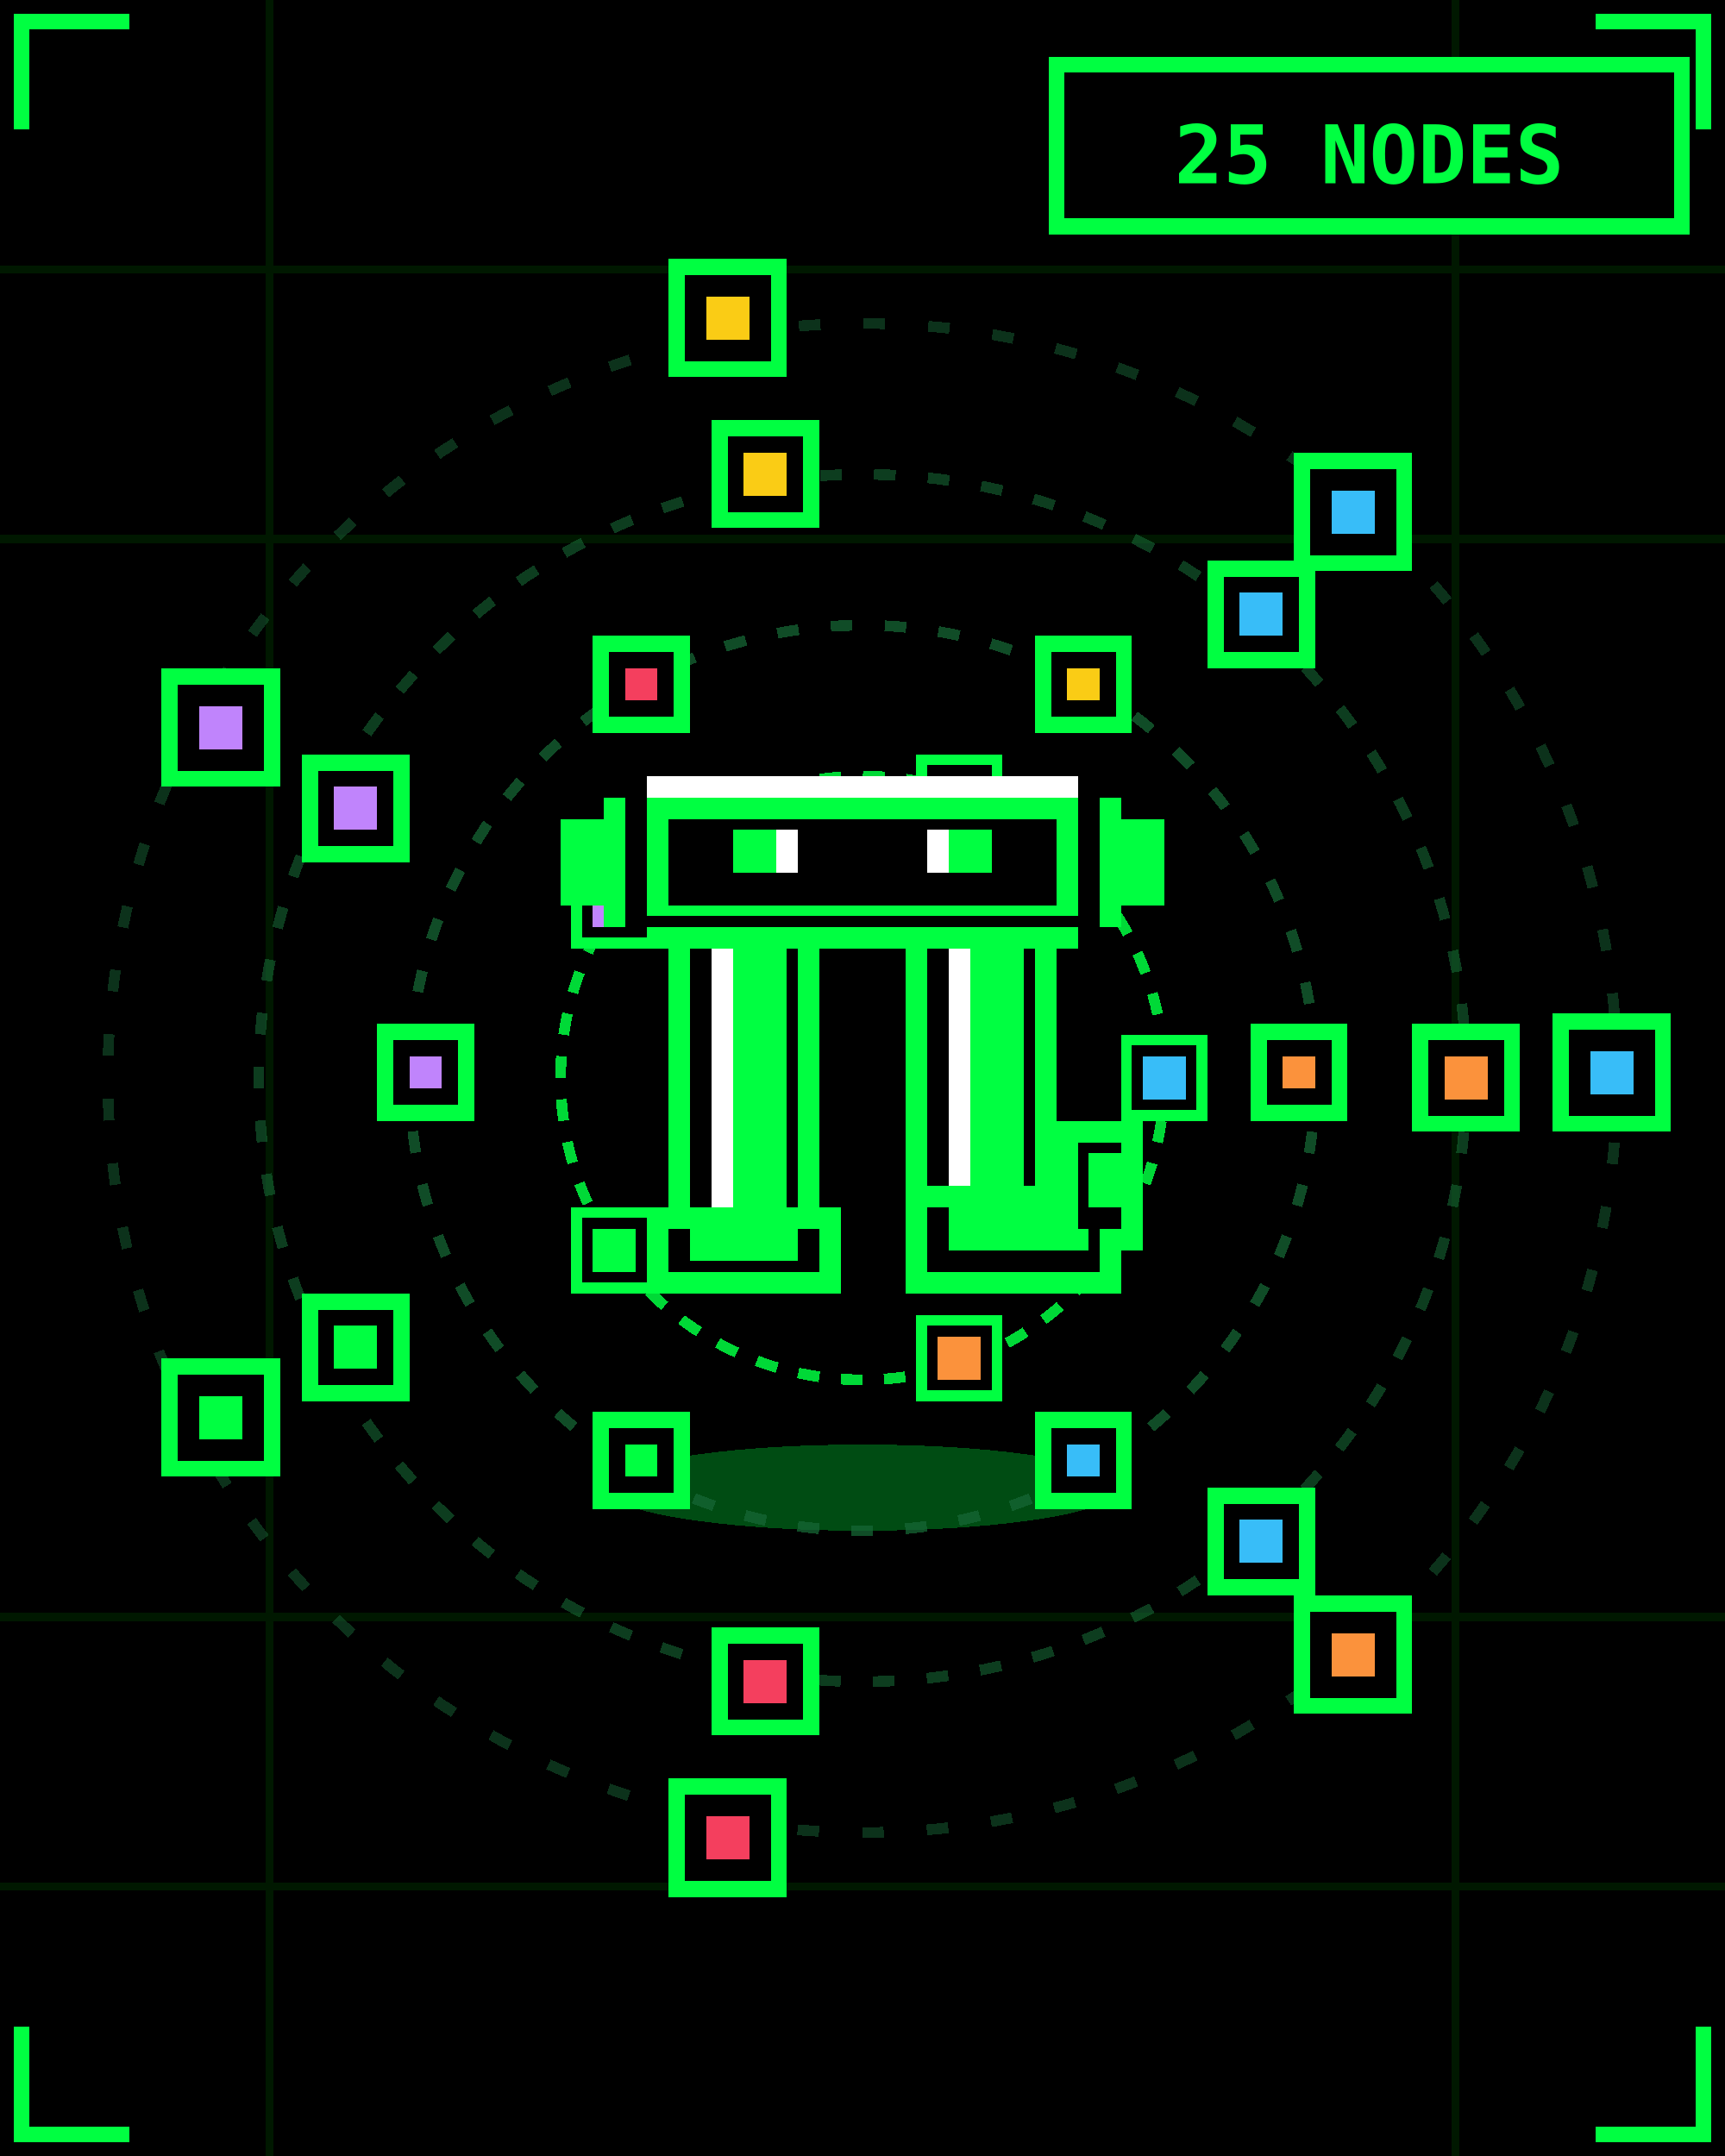
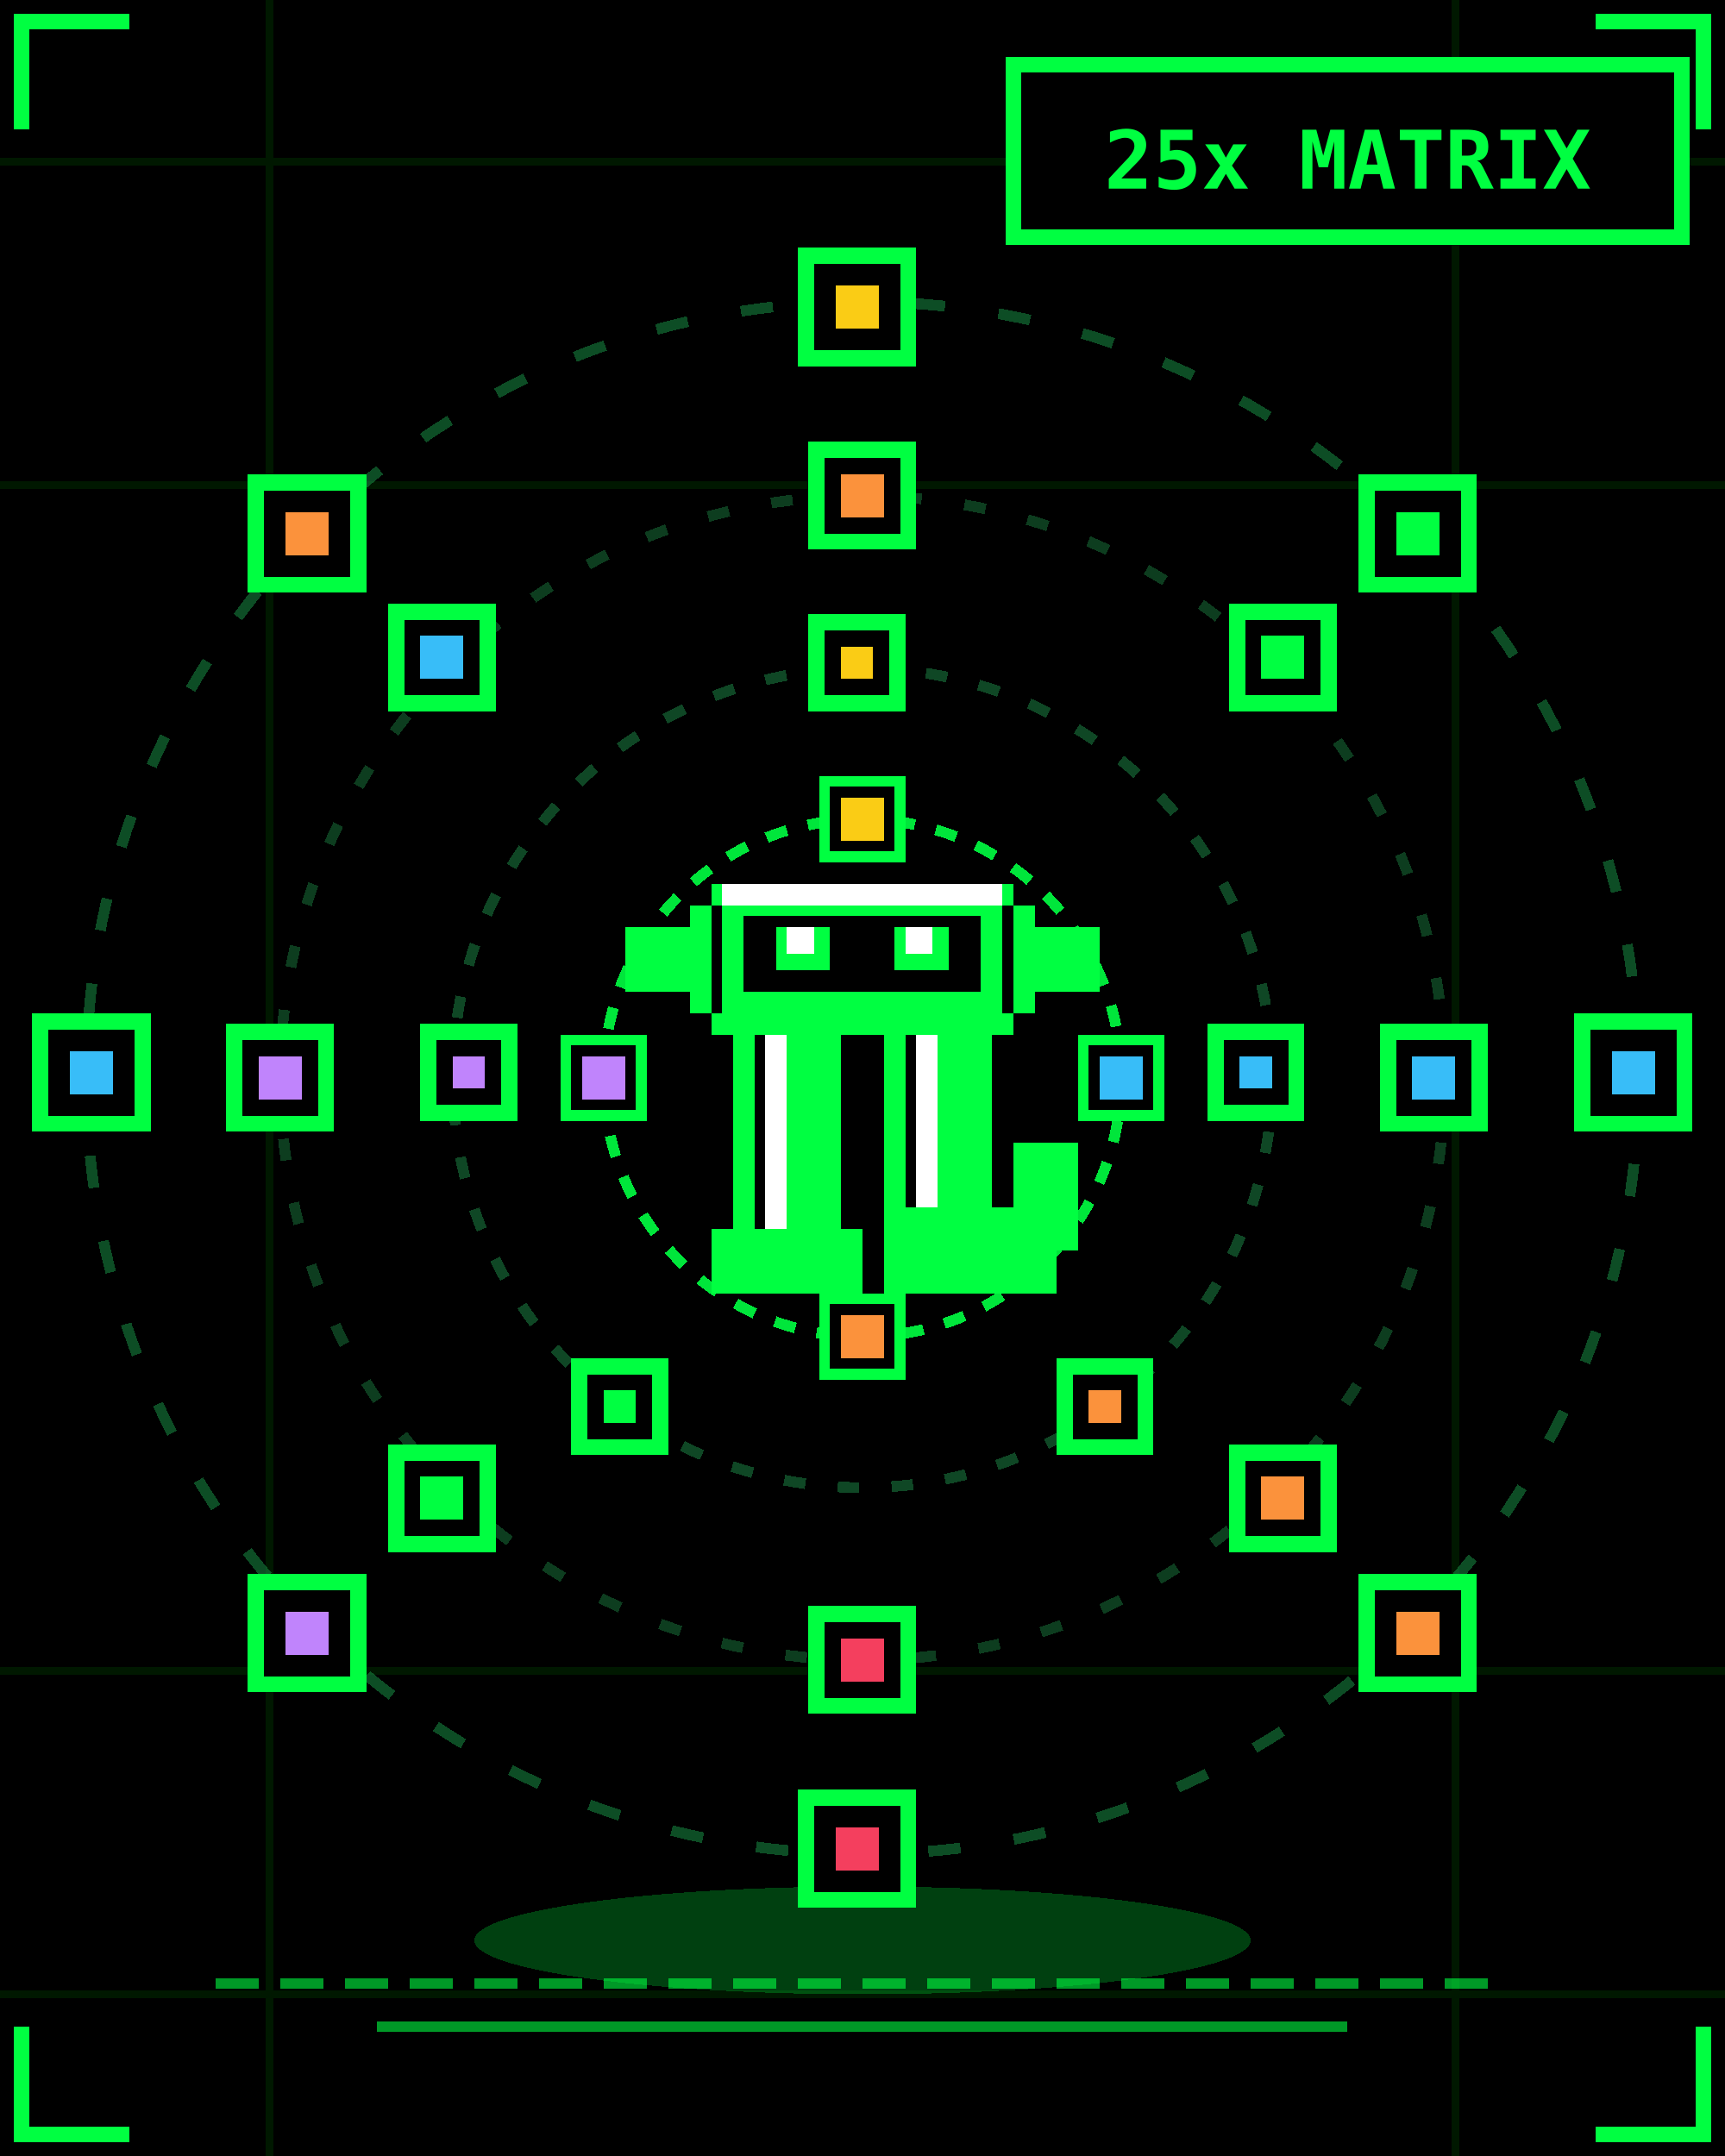
<svg xmlns="http://www.w3.org/2000/svg" viewBox="0 0 160 200" width="100%" height="100%" preserveAspectRatio="none" shape-rendering="crispEdges">
  <style>
-     @keyframes ringCW { 0% { transform: rotate(0deg); } 100% { transform: rotate(360deg); } }
-     @keyframes ringCCW { 0% { transform: rotate(360deg); } 100% { transform: rotate(0deg); } }
-     @keyframes levitate { 0%, 100% { transform: translateY(0px); } 50% { transform: translateY(-3px); } }
-     .r1 { animation: ringCW 8s steps(8) infinite; transform-origin: 80px 100px; }
-     .r2 { animation: ringCCW 12s steps(10) infinite; transform-origin: 80px 100px; }
-     .r3 { animation: ringCW 16s steps(12) infinite; transform-origin: 80px 100px; }
-     .r4 { animation: ringCCW 22s steps(14) infinite; transform-origin: 80px 100px; }
-     .pip-mascot { animation: levitate 1.6s steps(2) infinite; transform-origin: 80px 100px; }
+     @keyframes vortexRing1 { 0% { transform: rotate(0deg); } 100% { transform: rotate(360deg); } }
+     @keyframes vortexRing2 { 0% { transform: rotate(360deg); } 100% { transform: rotate(0deg); } }
+     @keyframes vortexRing3 { 0% { transform: rotate(0deg); } 100% { transform: rotate(360deg); } }
+     @keyframes vortexRing4 { 0% { transform: rotate(360deg); } 100% { transform: rotate(0deg); } }
+     @keyframes levitateCenter { 0%, 100% { transform: translateY(0px); } 50% { transform: translateY(-4px); } }
+     .ring-1 { animation: vortexRing1 8s steps(8) infinite; transform-origin: 80px 100px; }
+     .ring-2 { animation: vortexRing2 12s steps(10) infinite; transform-origin: 80px 100px; }
+     .ring-3 { animation: vortexRing3 16s steps(12) infinite; transform-origin: 80px 100px; }
+     .ring-4 { animation: vortexRing4 22s steps(14) infinite; transform-origin: 80px 100px; }
+     .pip-commander { animation: levitateCenter 1.8s steps(2) infinite; transform-origin: 80px 100px; }
  </style>
  <rect width="160" height="200" fill="#000000" />
  <g stroke="#003b00" stroke-width="0.75" opacity="0.4">
-     <line x1="0" y1="25" x2="160" y2="25" />
-     <line x1="0" y1="50" x2="160" y2="50" />
-     <line x1="0" y1="150" x2="160" y2="150" />
-     <line x1="0" y1="175" x2="160" y2="175" />
+     <line x1="0" y1="15" x2="160" y2="15" />
+     <line x1="0" y1="45" x2="160" y2="45" />
+     <line x1="0" y1="155" x2="160" y2="155" />
+     <line x1="0" y1="185" x2="160" y2="185" />
    <line x1="25" y1="0" x2="25" y2="200" />
    <line x1="135" y1="0" x2="135" y2="200" />
  </g>
  <g stroke="#00ff41" stroke-width="1.5" fill="none">
    <path d="M2,12 L2,2 L12,2" />
    <path d="M158,12 L158,2 L148,2" />
    <path d="M2,188 L2,198 L12,198" />
    <path d="M158,188 L158,198 L148,198" />
  </g>
-   <ellipse cx="80" cy="138" rx="24" ry="4" fill="#00ff41" opacity="0.3" />
-   <g class="r4">
-     <circle cx="80" cy="100" r="70" fill="none" stroke="#14532d" stroke-width="1" stroke-dasharray="2,4" opacity="0.6" />
-     <g transform="translate(144, 94)">
+   <g transform="translate(94, 6)">
+     <rect width="62" height="16" fill="#000000" stroke="#00ff41" stroke-width="1.5" />
+     <text x="31" y="11.5" font-family="'Fira Code', monospace" font-size="7.5" font-weight="900" fill="#00ff41" text-anchor="middle">25x MATRIX</text>
+   </g>
+   <g opacity="0.6" stroke="#00ff41" stroke-width="1">
+     <line x1="20" y1="184" x2="140" y2="184" stroke-dasharray="4,2" />
+     <line x1="35" y1="188" x2="125" y2="188" />
+   </g>
+   <ellipse cx="80" cy="180" rx="36" ry="5" fill="#00ff41" opacity="0.25" />
+   <g class="ring-4">
+     <circle cx="80" cy="100" r="72" fill="none" stroke="#15803d" stroke-width="1" stroke-dasharray="3,5" opacity="0.6" />
+     <g transform="translate(146, 94)">
      <rect width="11" height="11" fill="#00ff41" />
      <rect x="1.5" y="1.5" width="8" height="8" fill="#000" />
      <rect x="3.5" y="3.5" width="4" height="4" fill="#38bdf8" />
    </g>
-     <g transform="translate(120, 148)">
+     <g transform="translate(126, 146)">
      <rect width="11" height="11" fill="#00ff41" />
      <rect x="1.5" y="1.5" width="8" height="8" fill="#000" />
      <rect x="3.5" y="3.5" width="4" height="4" fill="#fb923c" />
    </g>
-     <g transform="translate(62, 165)">
+     <g transform="translate(74, 166)">
      <rect width="11" height="11" fill="#00ff41" />
      <rect x="1.5" y="1.5" width="8" height="8" fill="#000" />
      <rect x="3.5" y="3.5" width="4" height="4" fill="#f43f5e" />
    </g>
-     <g transform="translate(15, 126)">
+     <g transform="translate(23, 146)">
+       <rect width="11" height="11" fill="#00ff41" />
+       <rect x="1.5" y="1.5" width="8" height="8" fill="#000" />
+       <rect x="3.5" y="3.5" width="4" height="4" fill="#c084fc" />
+     </g>
+     <g transform="translate(3, 94)">
+       <rect width="11" height="11" fill="#00ff41" />
+       <rect x="1.5" y="1.5" width="8" height="8" fill="#000" />
+       <rect x="3.5" y="3.5" width="4" height="4" fill="#38bdf8" />
+     </g>
+     <g transform="translate(23, 44)">
+       <rect width="11" height="11" fill="#00ff41" />
+       <rect x="1.5" y="1.5" width="8" height="8" fill="#000" />
+       <rect x="3.5" y="3.5" width="4" height="4" fill="#fb923c" />
+     </g>
+     <g transform="translate(74, 23)">
+       <rect width="11" height="11" fill="#00ff41" />
+       <rect x="1.5" y="1.5" width="8" height="8" fill="#000" />
+       <rect x="3.5" y="3.5" width="4" height="4" fill="#facc15" />
+     </g>
+     <g transform="translate(126, 44)">
      <rect width="11" height="11" fill="#00ff41" />
      <rect x="1.5" y="1.5" width="8" height="8" fill="#000" />
      <rect x="3.5" y="3.5" width="4" height="4" fill="#00ff41" />
    </g>
-     <g transform="translate(15, 62)">
-       <rect width="11" height="11" fill="#00ff41" />
-       <rect x="1.5" y="1.5" width="8" height="8" fill="#000" />
-       <rect x="3.5" y="3.5" width="4" height="4" fill="#c084fc" />
-     </g>
-     <g transform="translate(62, 24)">
-       <rect width="11" height="11" fill="#00ff41" />
-       <rect x="1.5" y="1.5" width="8" height="8" fill="#000" />
-       <rect x="3.5" y="3.5" width="4" height="4" fill="#facc15" />
-     </g>
-     <g transform="translate(120, 42)">
-       <rect width="11" height="11" fill="#00ff41" />
-       <rect x="1.5" y="1.5" width="8" height="8" fill="#000" />
-       <rect x="3.5" y="3.5" width="4" height="4" fill="#38bdf8" />
-     </g>
-   </g>
-   <g class="r3">
-     <circle cx="80" cy="100" r="56" fill="none" stroke="#166534" stroke-width="1" stroke-dasharray="2,3" opacity="0.6" />
-     <g transform="translate(131, 95)">
+   </g>
+   <g class="ring-3">
+     <circle cx="80" cy="100" r="54" fill="none" stroke="#166534" stroke-width="1" stroke-dasharray="2,4" opacity="0.6" />
+     <g transform="translate(128, 95)">
+       <rect width="10" height="10" fill="#00ff41" />
+       <rect x="1.5" y="1.5" width="7" height="7" fill="#000" />
+       <rect x="3" y="3" width="4" height="4" fill="#38bdf8" />
+     </g>
+     <g transform="translate(114, 134)">
      <rect width="10" height="10" fill="#00ff41" />
      <rect x="1.5" y="1.5" width="7" height="7" fill="#000" />
      <rect x="3" y="3" width="4" height="4" fill="#fb923c" />
    </g>
-     <g transform="translate(112, 138)">
+     <g transform="translate(75, 149)">
+       <rect width="10" height="10" fill="#00ff41" />
+       <rect x="1.5" y="1.5" width="7" height="7" fill="#000" />
+       <rect x="3" y="3" width="4" height="4" fill="#f43f5e" />
+     </g>
+     <g transform="translate(36, 134)">
+       <rect width="10" height="10" fill="#00ff41" />
+       <rect x="1.5" y="1.5" width="7" height="7" fill="#000" />
+       <rect x="3" y="3" width="4" height="4" fill="#00ff41" />
+     </g>
+     <g transform="translate(21, 95)">
+       <rect width="10" height="10" fill="#00ff41" />
+       <rect x="1.5" y="1.5" width="7" height="7" fill="#000" />
+       <rect x="3" y="3" width="4" height="4" fill="#c084fc" />
+     </g>
+     <g transform="translate(36, 56)">
      <rect width="10" height="10" fill="#00ff41" />
      <rect x="1.5" y="1.5" width="7" height="7" fill="#000" />
      <rect x="3" y="3" width="4" height="4" fill="#38bdf8" />
    </g>
-     <g transform="translate(66, 151)">
-       <rect width="10" height="10" fill="#00ff41" />
-       <rect x="1.5" y="1.5" width="7" height="7" fill="#000" />
-       <rect x="3" y="3" width="4" height="4" fill="#f43f5e" />
-     </g>
-     <g transform="translate(28, 120)">
+     <g transform="translate(75, 41)">
+       <rect width="10" height="10" fill="#00ff41" />
+       <rect x="1.5" y="1.5" width="7" height="7" fill="#000" />
+       <rect x="3" y="3" width="4" height="4" fill="#fb923c" />
+     </g>
+     <g transform="translate(114, 56)">
      <rect width="10" height="10" fill="#00ff41" />
      <rect x="1.5" y="1.5" width="7" height="7" fill="#000" />
      <rect x="3" y="3" width="4" height="4" fill="#00ff41" />
    </g>
-     <g transform="translate(28, 70)">
-       <rect width="10" height="10" fill="#00ff41" />
-       <rect x="1.5" y="1.5" width="7" height="7" fill="#000" />
-       <rect x="3" y="3" width="4" height="4" fill="#c084fc" />
-     </g>
-     <g transform="translate(66, 39)">
-       <rect width="10" height="10" fill="#00ff41" />
-       <rect x="1.5" y="1.5" width="7" height="7" fill="#000" />
-       <rect x="3" y="3" width="4" height="4" fill="#facc15" />
-     </g>
-     <g transform="translate(112, 52)">
-       <rect width="10" height="10" fill="#00ff41" />
-       <rect x="1.5" y="1.5" width="7" height="7" fill="#000" />
-       <rect x="3" y="3" width="4" height="4" fill="#38bdf8" />
-     </g>
-   </g>
-   <g class="r2">
-     <circle cx="80" cy="100" r="42" fill="none" stroke="#166534" stroke-width="1" stroke-dasharray="2,3" opacity="0.75" />
-     <g transform="translate(116, 95)">
+   </g>
+   <g class="ring-2">
+     <circle cx="80" cy="100" r="38" fill="none" stroke="#166534" stroke-width="1" stroke-dasharray="2,3" opacity="0.7" />
+     <g transform="translate(112, 95)">
+       <rect width="9" height="9" fill="#00ff41" />
+       <rect x="1.5" y="1.5" width="6" height="6" fill="#000" />
+       <rect x="3" y="3" width="3" height="3" fill="#38bdf8" />
+     </g>
+     <g transform="translate(98, 126)">
      <rect width="9" height="9" fill="#00ff41" />
      <rect x="1.5" y="1.5" width="6" height="6" fill="#000" />
      <rect x="3" y="3" width="3" height="3" fill="#fb923c" />
    </g>
-     <g transform="translate(96, 131)">
-       <rect width="9" height="9" fill="#00ff41" />
-       <rect x="1.5" y="1.5" width="6" height="6" fill="#000" />
-       <rect x="3" y="3" width="3" height="3" fill="#38bdf8" />
-     </g>
-     <g transform="translate(55, 131)">
+     <g transform="translate(53, 126)">
      <rect width="9" height="9" fill="#00ff41" />
      <rect x="1.5" y="1.5" width="6" height="6" fill="#000" />
      <rect x="3" y="3" width="3" height="3" fill="#00ff41" />
    </g>
-     <g transform="translate(35, 95)">
+     <g transform="translate(39, 95)">
      <rect width="9" height="9" fill="#00ff41" />
      <rect x="1.5" y="1.5" width="6" height="6" fill="#000" />
      <rect x="3" y="3" width="3" height="3" fill="#c084fc" />
    </g>
-     <g transform="translate(55, 59)">
-       <rect width="9" height="9" fill="#00ff41" />
-       <rect x="1.5" y="1.5" width="6" height="6" fill="#000" />
-       <rect x="3" y="3" width="3" height="3" fill="#f43f5e" />
-     </g>
-     <g transform="translate(96, 59)">
+     <g transform="translate(75, 57)">
      <rect width="9" height="9" fill="#00ff41" />
      <rect x="1.5" y="1.5" width="6" height="6" fill="#000" />
      <rect x="3" y="3" width="3" height="3" fill="#facc15" />
    </g>
  </g>
-   <g class="r1">
-     <circle cx="80" cy="100" r="28" fill="none" stroke="#00ff41" stroke-width="1" stroke-dasharray="2,2" opacity="0.85" />
-     <g transform="translate(104, 96)">
+   <g class="ring-1">
+     <circle cx="80" cy="100" r="24" fill="none" stroke="#00ff41" stroke-width="1" stroke-dasharray="2,2" opacity="0.9" />
+     <g transform="translate(100, 96)">
      <rect width="8" height="8" fill="#00ff41" />
      <rect x="1" y="1" width="6" height="6" fill="#000" />
      <rect x="2" y="2" width="4" height="4" fill="#38bdf8" />
    </g>
-     <g transform="translate(85, 122)">
+     <g transform="translate(76, 120)">
      <rect width="8" height="8" fill="#00ff41" />
      <rect x="1" y="1" width="6" height="6" fill="#000" />
      <rect x="2" y="2" width="4" height="4" fill="#fb923c" />
    </g>
-     <g transform="translate(53, 112)">
-       <rect width="8" height="8" fill="#00ff41" />
-       <rect x="1" y="1" width="6" height="6" fill="#000" />
-       <rect x="2" y="2" width="4" height="4" fill="#00ff41" />
-     </g>
-     <g transform="translate(53, 80)">
+     <g transform="translate(52, 96)">
      <rect width="8" height="8" fill="#00ff41" />
      <rect x="1" y="1" width="6" height="6" fill="#000" />
      <rect x="2" y="2" width="4" height="4" fill="#c084fc" />
    </g>
-     <g transform="translate(85, 70)">
+     <g transform="translate(76, 72)">
      <rect width="8" height="8" fill="#00ff41" />
      <rect x="1" y="1" width="6" height="6" fill="#000" />
      <rect x="2" y="2" width="4" height="4" fill="#facc15" />
    </g>
  </g>
-   <g class="pip-mascot">
-     <rect x="56" y="74" width="48" height="12" fill="#00ff41" />
-     <rect x="60" y="72" width="40" height="16" fill="#00ff41" />
-     <rect x="52" y="76" width="56" height="8" fill="#00ff41" />
-     <rect x="62" y="86" width="14" height="28" fill="#00ff41" />
-     <rect x="60" y="112" width="18" height="8" fill="#00ff41" />
-     <rect x="84" y="86" width="14" height="26" fill="#00ff41" />
-     <rect x="84" y="110" width="20" height="10" fill="#00ff41" />
-     <rect x="98" y="104" width="8" height="12" fill="#00ff41" />
-     <rect x="64" y="88" width="10" height="24" fill="#000000" />
-     <rect x="66" y="88" width="7" height="24" fill="#00ff41" />
-     <rect x="66" y="88" width="2" height="24" fill="#ffffff" />
-     <rect x="62" y="114" width="14" height="4" fill="#000000" />
-     <rect x="64" y="114" width="10" height="3" fill="#00ff41" />
-     <rect x="86" y="88" width="10" height="22" fill="#000000" />
-     <rect x="88" y="88" width="7" height="22" fill="#00ff41" />
-     <rect x="88" y="88" width="2" height="22" fill="#ffffff" />
-     <rect x="86" y="112" width="16" height="6" fill="#000000" />
-     <rect x="88" y="112" width="13" height="4" fill="#00ff41" />
-     <rect x="100" y="106" width="4" height="8" fill="#000000" />
-     <rect x="101" y="107" width="3" height="5" fill="#00ff41" />
-     <rect x="58" y="74" width="44" height="12" fill="#000000" />
-     <rect x="60" y="74" width="40" height="12" fill="#00ff41" />
-     <rect x="60" y="72" width="40" height="2" fill="#ffffff" />
-     <rect x="58" y="85" width="44" height="1" fill="#000000" />
-     <rect x="62" y="76" width="36" height="8" fill="#000000" />
+   <g class="pip-commander">
+     <rect x="64" y="84" width="32" height="10" fill="#00ff41" />
+     <rect x="66" y="82" width="28" height="14" fill="#00ff41" />
+     <rect x="62" y="86" width="36" height="6" fill="#00ff41" />
+     <rect x="68" y="94" width="10" height="22" fill="#00ff41" />
+     <rect x="66" y="114" width="14" height="6" fill="#00ff41" />
+     <rect x="82" y="94" width="10" height="20" fill="#00ff41" />
+     <rect x="82" y="112" width="16" height="8" fill="#00ff41" />
+     <rect x="94" y="106" width="6" height="10" fill="#00ff41" />
+     <rect x="70" y="96" width="6" height="18" fill="#000000" />
+     <rect x="71" y="96" width="5" height="18" fill="#00ff41" />
+     <rect x="71" y="96" width="2" height="18" fill="#ffffff" />
+     <rect x="84" y="96" width="6" height="16" fill="#000000" />
+     <rect x="85" y="96" width="5" height="16" fill="#00ff41" />
+     <rect x="85" y="96" width="2" height="16" fill="#ffffff" />
+     <rect x="66" y="84" width="28" height="10" fill="#000000" />
+     <rect x="67" y="84" width="26" height="10" fill="#00ff41" />
+     <rect x="67" y="82" width="26" height="2" fill="#ffffff" />
+     <rect x="69" y="85" width="22" height="7" fill="#000000" />
+     <rect x="72" y="86" width="5" height="4" fill="#00ff41" />
+     <rect x="73" y="86" width="2.5" height="2.5" fill="#ffffff" />
+     <rect x="83" y="86" width="5" height="4" fill="#00ff41" />
+     <rect x="84" y="86" width="2.5" height="2.5" fill="#ffffff" />
    <g fill="#00ff41">
-       <rect x="68" y="77" width="6" height="4" />
-       <rect x="72" y="77" width="2" height="4" fill="#ffffff" />
-       <rect x="86" y="77" width="6" height="4" />
-       <rect x="86" y="77" width="2" height="4" fill="#ffffff" />
-     </g>
-   </g>
-   <g transform="translate(98, 6)">
-     <rect width="58" height="15" fill="#000000" stroke="#00ff41" stroke-width="1.5" />
-     <text x="29" y="11" font-family="'Fira Code', monospace" font-size="7.5" font-weight="900" fill="#00ff41" text-anchor="middle">25 NODES</text>
+       <rect x="58" y="86" width="4" height="6" />
+       <rect x="98" y="86" width="4" height="6" />
+     </g>
  </g>
</svg>
